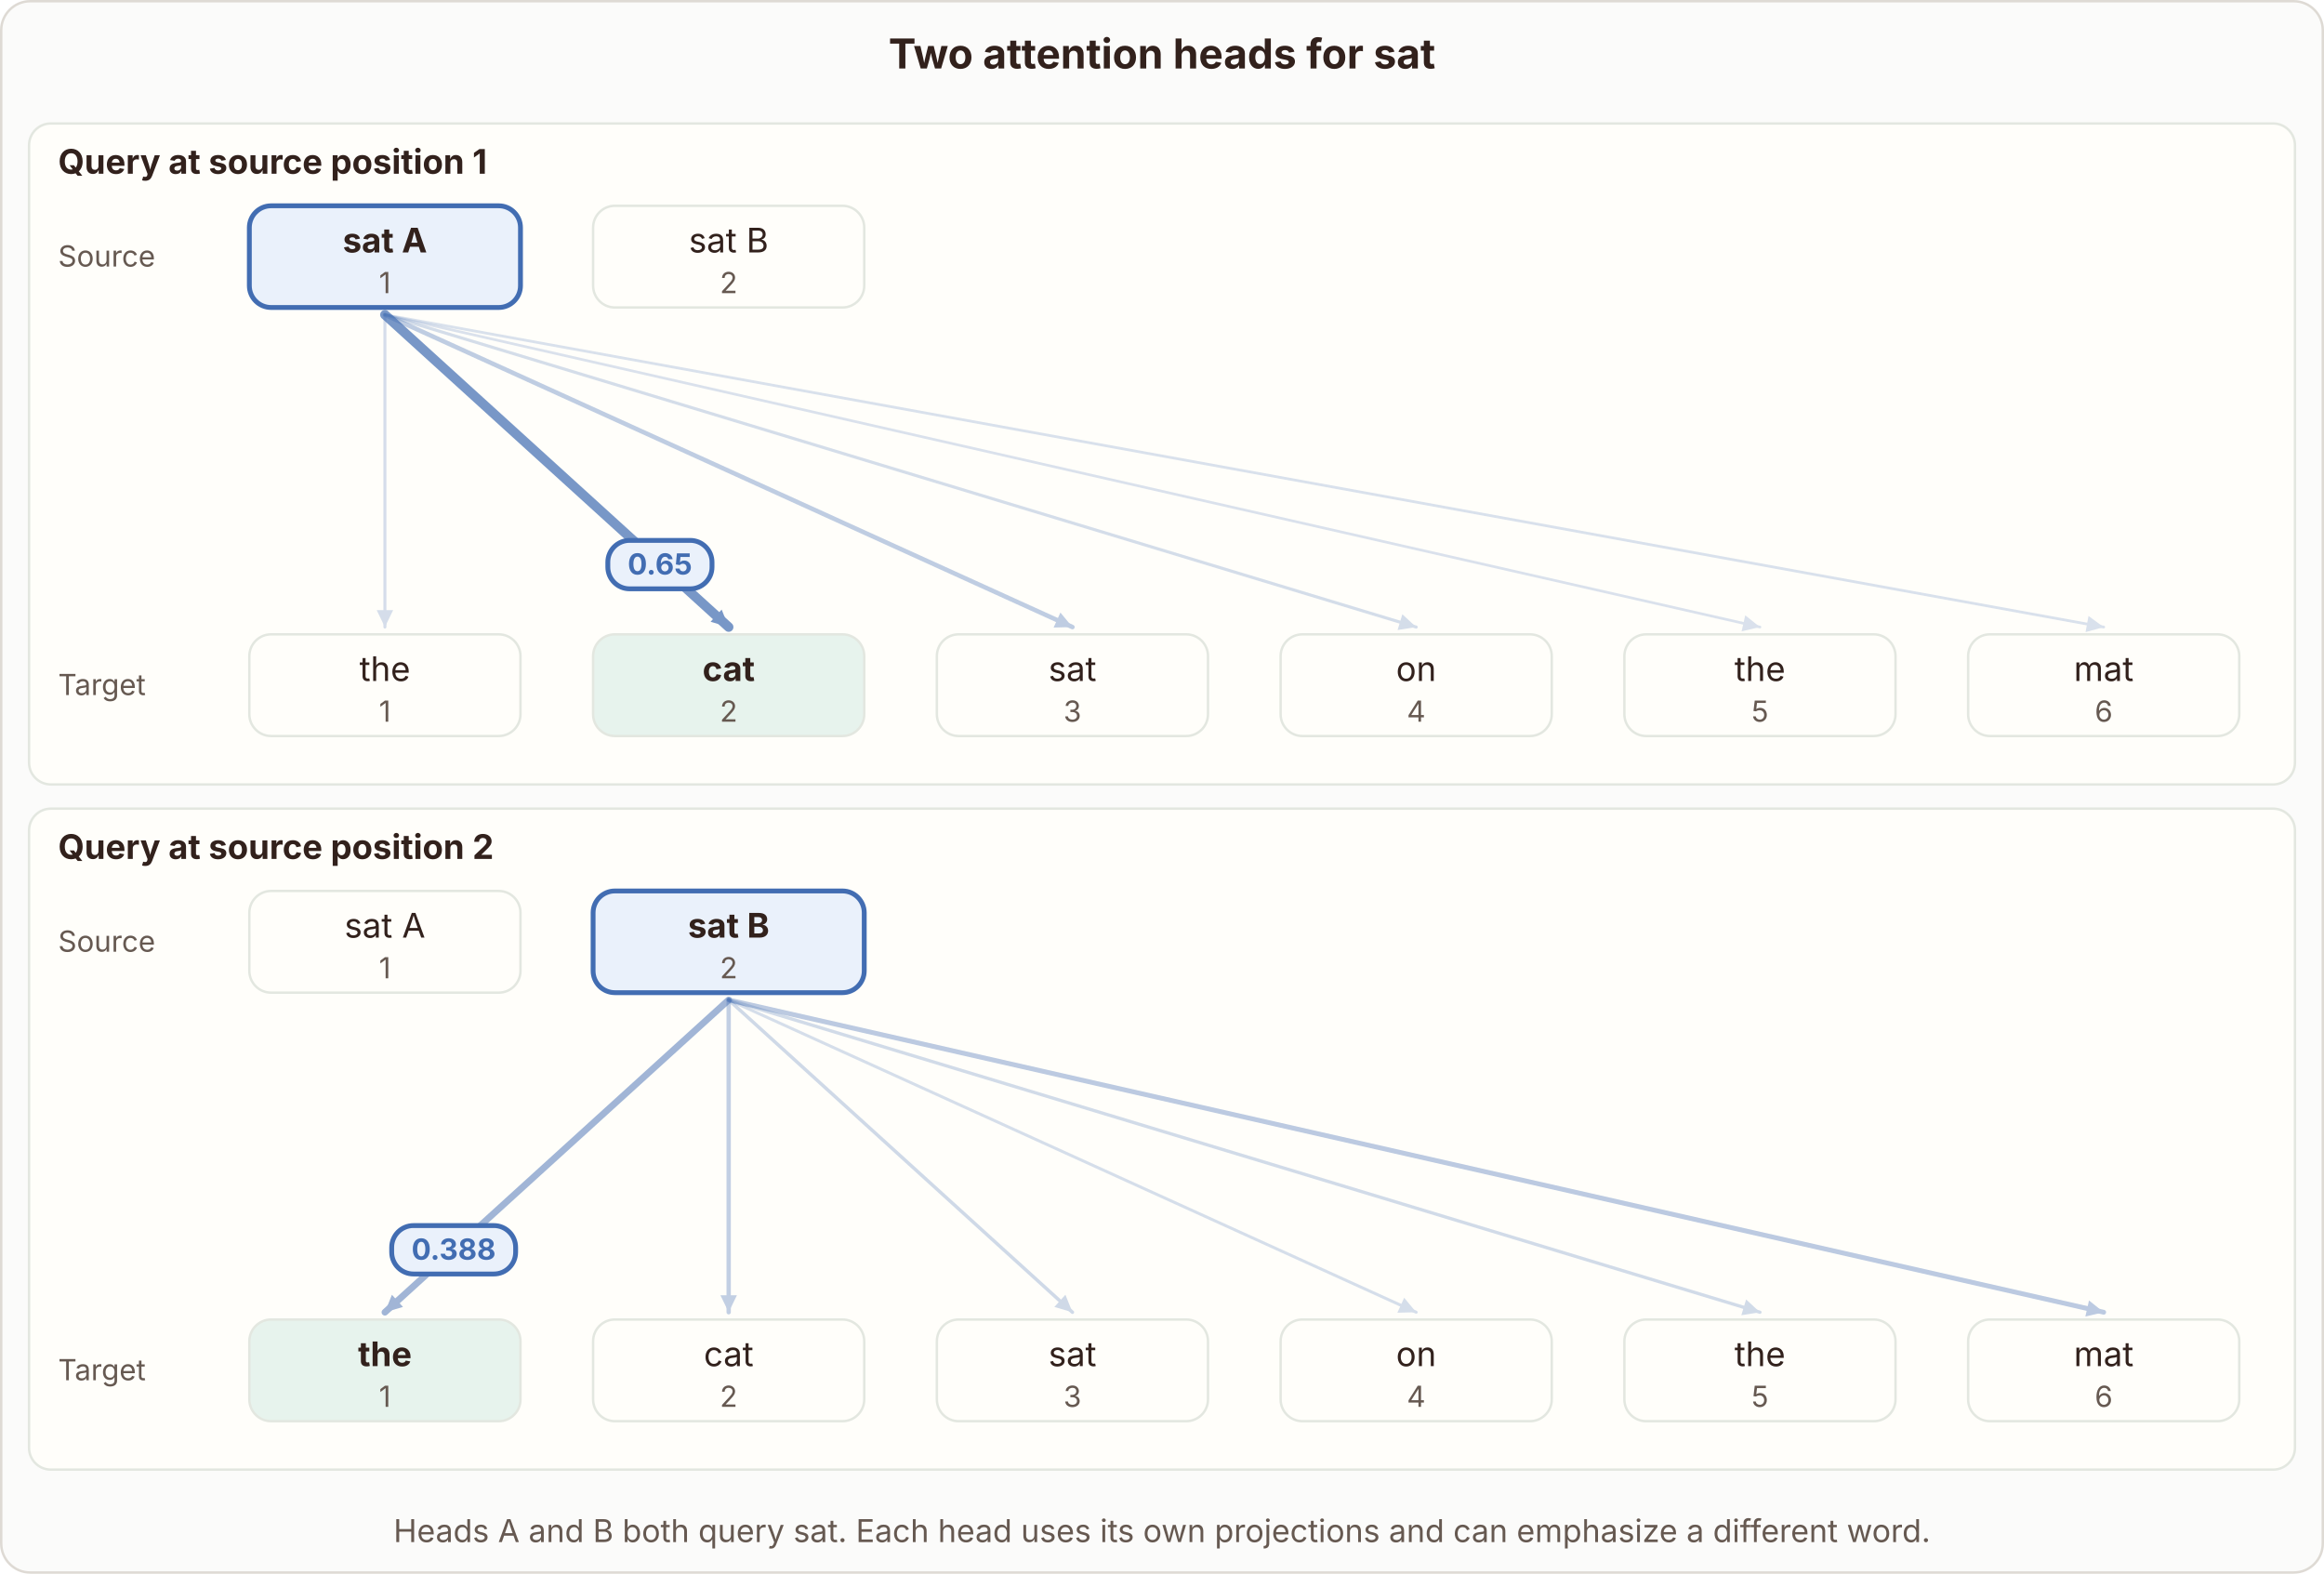
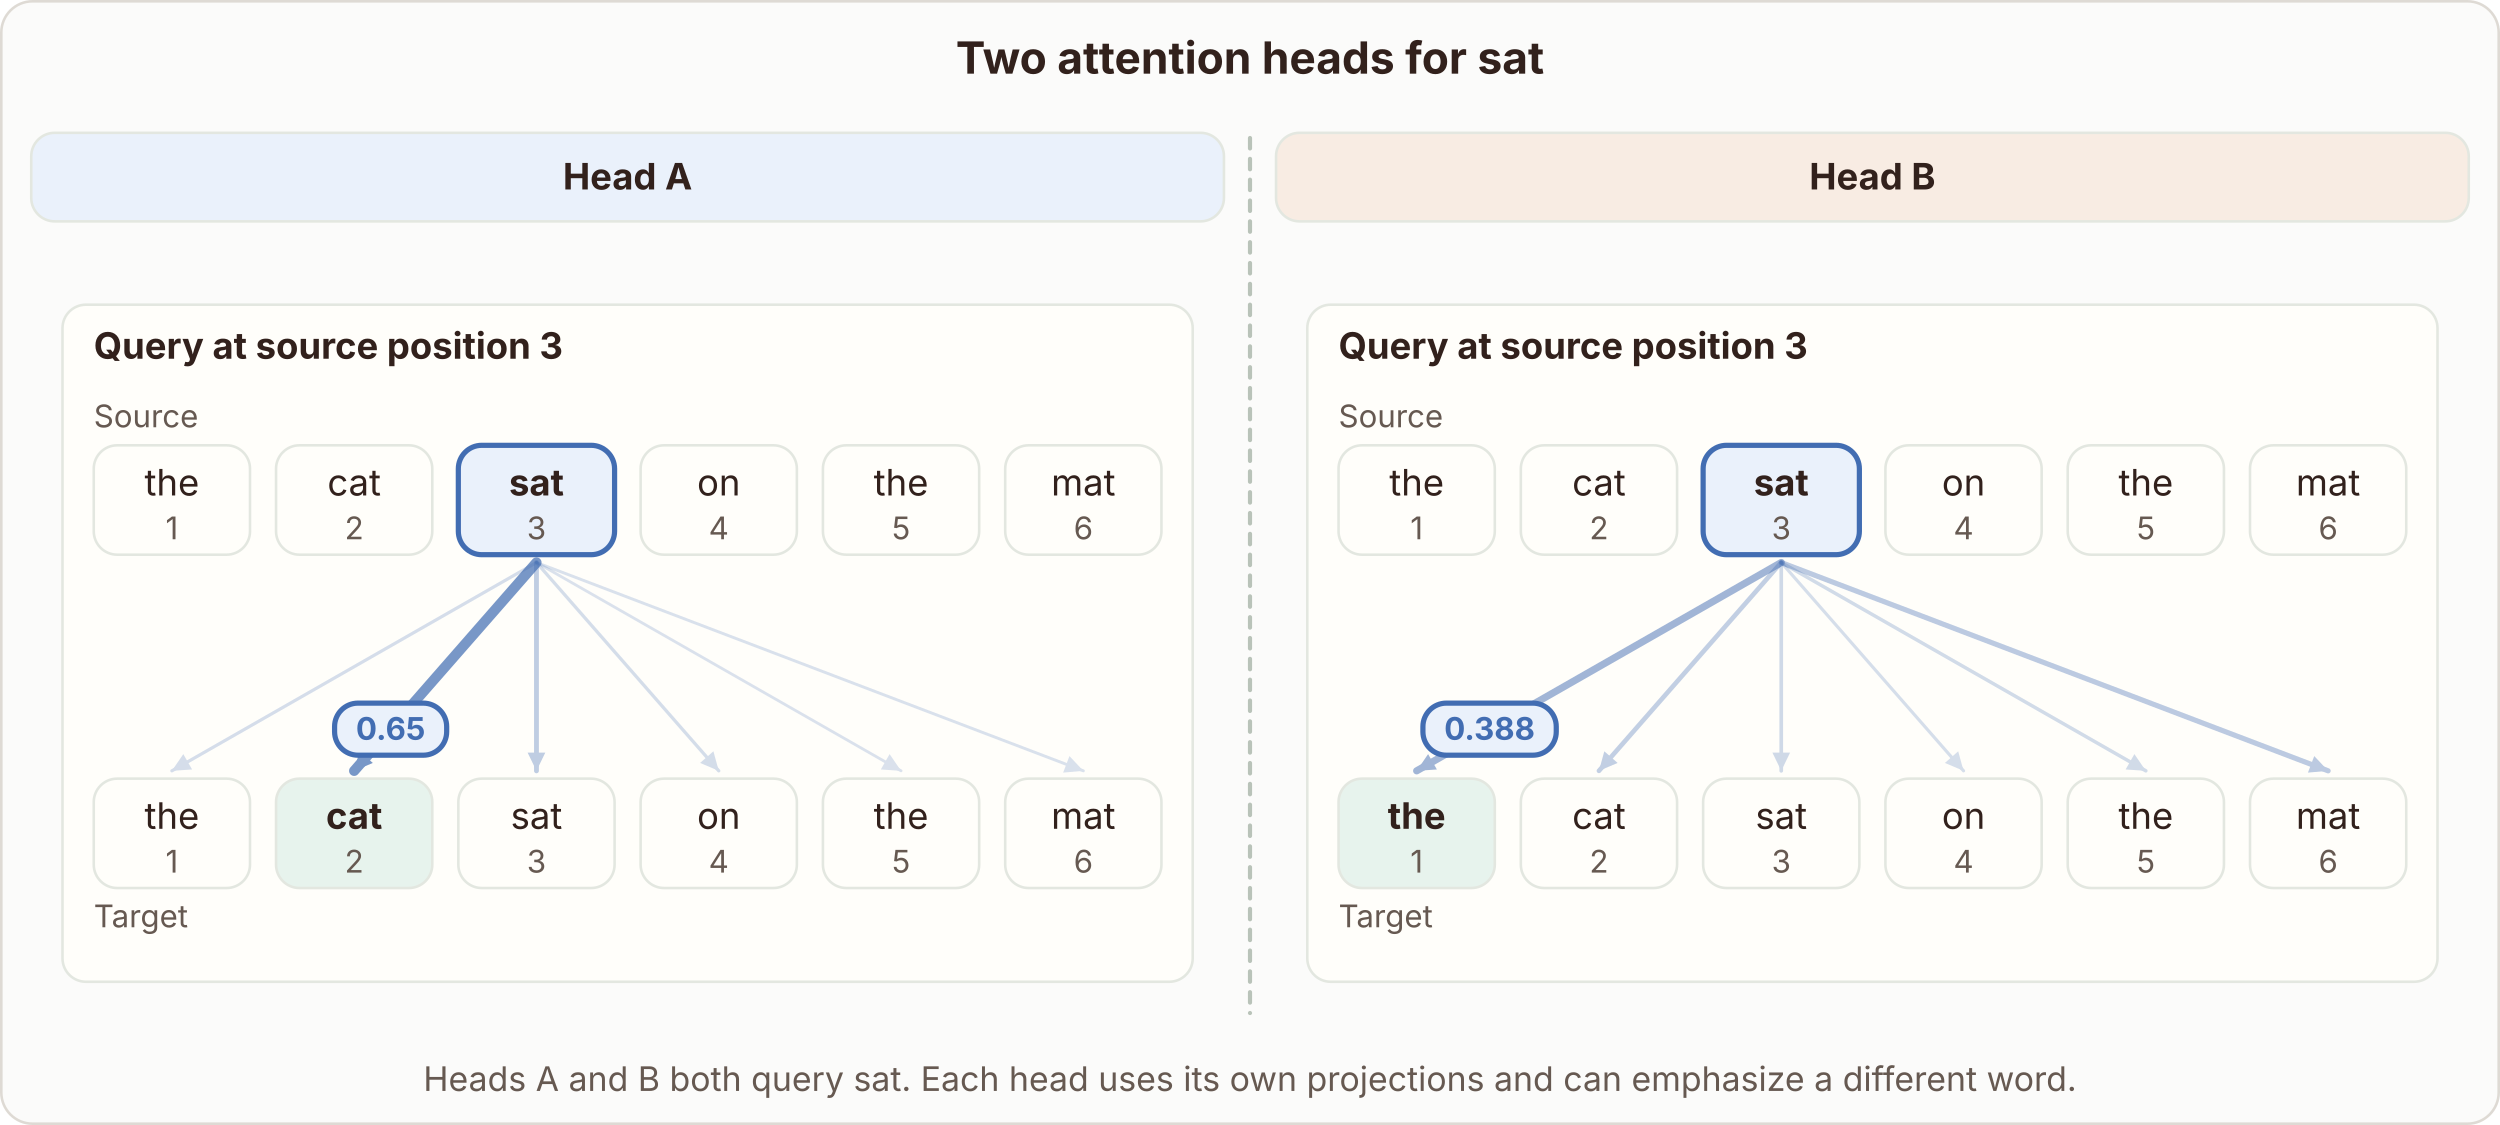
- <svg xmlns="http://www.w3.org/2000/svg" width="960" height="650" viewBox="0 0 960 650" role="img" aria-label="Two attention heads for sat Source tokens in order · sat A, sat B Target tokens in order · the, cat, sat, on, the, mat Query “sat A” at source position 1 links to “the” at target position 1 (weight 0.052), “cat” at target position 2 (weight 0.65), “sat” at target position 3 (weight 0.192), “on” at target position 4 (weight 0.059), “the” at target position 5 (weight 0.02), “mat” at target position 6 (weight 0.027) Query “sat B” at source position 2 links to “the” at target position 1 (weight 0.388), “cat” at target position 2 (weight 0.175), “sat” at target position 3 (weight 0.093), “on” at target position 4 (weight 0.049), “the” at target position 5 (weight 0.077), “mat” at target position 6 (weight 0.218) Weights sum to about 1 per query. Heads A and B both query sat. Each head uses its own projections and can emphasize a different word." font-family="Inter, Liberation Sans, Arial, sans-serif" style="display:block;max-width:none;margin-inline:auto;--color-ink:#202723;--color-ink-2:#5d675f;--color-line:#e3e7e0;--viz-surface:#fffefa" data-tutor-diagram="token-links">
-   <rect x="0.5" y="0.5" width="959" height="649" rx="12" fill="var(--viz-surface, #fbfbfa)" stroke="var(--color-line, #dedad4)" />
+ <svg xmlns="http://www.w3.org/2000/svg" width="960" height="432" viewBox="0 0 960 432" role="img" aria-label="Two attention heads for sat Panel: Head A Panel: Head B Head A Source tokens in order · the, cat, sat, on, the, mat Target tokens in order · the, cat, sat, on, the, mat Query “sat” at source position 3 links to “the” at target position 1 (weight 0.052), “cat” at target position 2 (weight 0.65), “sat” at target position 3 (weight 0.192), “on” at target position 4 (weight 0.059), “the” at target position 5 (weight 0.02), “mat” at target position 6 (weight 0.027) Weights sum to about 1 per query. Head B Source tokens in order · the, cat, sat, on, the, mat Target tokens in order · the, cat, sat, on, the, mat Query “sat” at source position 3 links to “the” at target position 1 (weight 0.388), “cat” at target position 2 (weight 0.175), “sat” at target position 3 (weight 0.093), “on” at target position 4 (weight 0.049), “the” at target position 5 (weight 0.077), “mat” at target position 6 (weight 0.218) Weights sum to about 1 per query. Heads A and B both query sat. Each head uses its own projections and can emphasize a different word." font-family="Inter, Liberation Sans, Arial, sans-serif" style="display:block;max-width:none;margin-inline:auto;--color-ink:#202723;--color-ink-2:#5d675f;--color-line:#e3e7e0;--viz-surface:#fffefa" data-tutor-diagram="comparison">
+   <rect x="0.5" y="0.5" width="959" height="431" rx="12" fill="var(--viz-surface, #fbfbfa)" stroke="var(--color-line, #dedad4)" />
  <text x="480" y="22.5" fill="var(--color-ink, #32211c)" font-size="17" font-weight="700" text-anchor="middle">
    <tspan x="480" y="28.28">Two attention heads for sat</tspan>
  </text>
  <g transform="translate(0 39)">
-     <g transform="translate(0 12)" data-tutor-token-panel="0">
-       <rect x="12" y="0" width="936" height="273" rx="9" fill="#fffefa" stroke="#e3e7e0" stroke-width="1" />
-       <text x="24" y="16" fill="var(--color-ink, #32211c)" font-size="14" font-weight="700" text-anchor="start">
-         <tspan x="24" y="20.76">Query at source position 1</tspan>
-       </text>
-       <text x="24" y="55" fill="var(--color-ink-2, #665951)" font-size="12" font-weight="400" text-anchor="start">
-         <tspan x="24" y="59.08">Source</tspan>
-       </text>
-       <text x="24" y="232" fill="var(--color-ink-2, #665951)" font-size="12" font-weight="400" text-anchor="start">
-         <tspan x="24" y="236.08">Target</tspan>
-       </text>
-       <g data-tutor-token-link="0:4" data-tutor-token-weight="0.02" opacity="0.196">
-         <polyline points="159,79 727,208" fill="none" stroke="#426db2" stroke-width="1.09" stroke-linecap="round" stroke-linejoin="round" />
-         <polygon points="727,208 719.421,209.765 720.927,203.134" fill="#426db2" data-tutor-arrowhead="" />
-       </g>
-       <g data-tutor-token-link="0:5" data-tutor-token-weight="0.027" opacity="0.202">
-         <polyline points="159,79 869,208" fill="none" stroke="#426db2" stroke-width="1.121" stroke-linecap="round" stroke-linejoin="round" />
-         <polygon points="869,208 861.505,210.094 862.721,203.403" fill="#426db2" data-tutor-arrowhead="" />
-       </g>
-       <g data-tutor-token-link="0:0" data-tutor-token-weight="0.052" opacity="0.223">
-         <polyline points="159,79 159,208" fill="none" stroke="#426db2" stroke-width="1.234" stroke-linecap="round" stroke-linejoin="round" />
-         <polygon points="159,208 155.6,201 162.4,201" fill="#426db2" data-tutor-arrowhead="" />
-       </g>
-       <g data-tutor-token-link="0:3" data-tutor-token-weight="0.059" opacity="0.228">
-         <polyline points="159,79 585,208" fill="none" stroke="#426db2" stroke-width="1.265" stroke-linecap="round" stroke-linejoin="round" />
-         <polygon points="585,208 577.315,209.225 579.286,202.717" fill="#426db2" data-tutor-arrowhead="" />
-       </g>
-       <g data-tutor-token-link="0:2" data-tutor-token-weight="0.192" opacity="0.337">
-         <polyline points="159,79 443,208" fill="none" stroke="#426db2" stroke-width="1.864" stroke-linecap="round" stroke-linejoin="round" />
-         <polygon points="443,208 435.221,208.201 438.033,202.009" fill="#426db2" data-tutor-arrowhead="" />
-       </g>
-       <g data-tutor-token-link="0:1" data-tutor-token-weight="0.65" opacity="0.713">
-         <polyline points="159,79 301,208" fill="none" stroke="#426db2" stroke-width="3.925" stroke-linecap="round" stroke-linejoin="round" />
-         <polygon points="301,208 293.533,205.81 298.105,200.777" fill="#426db2" data-tutor-arrowhead="" />
-       </g>
-       <g data-tutor-token="source:0" data-tutor-token-query="">
-         <rect x="103" y="34" width="112" height="42" rx="9" fill="#eaf1fb" stroke="#426db2" stroke-width="2" />
-         <text x="159" y="48.5" fill="var(--color-ink, #32211c)" font-size="14" font-weight="700" text-anchor="middle">
-           <tspan x="159" y="53.26">sat A</tspan>
-         </text>
-         <text x="159" y="66" fill="var(--color-ink-2, #665951)" font-size="12" font-weight="400" text-anchor="middle">
-           <tspan x="159" y="70.08">1</tspan>
-         </text>
-       </g>
-       <g data-tutor-token="source:1">
-         <rect x="245" y="34" width="112" height="42" rx="9" fill="#fffefa" stroke="#e3e7e0" stroke-width="1" />
-         <text x="301" y="48.5" fill="var(--color-ink, #32211c)" font-size="14" font-weight="400" text-anchor="middle">
-           <tspan x="301" y="53.26">sat B</tspan>
-         </text>
-         <text x="301" y="66" fill="var(--color-ink-2, #665951)" font-size="12" font-weight="400" text-anchor="middle">
-           <tspan x="301" y="70.08">2</tspan>
-         </text>
-       </g>
-       <g data-tutor-token="target:0">
-         <rect x="103" y="211" width="112" height="42" rx="9" fill="#fffefa" stroke="#e3e7e0" stroke-width="1" />
-         <text x="159" y="225.5" fill="var(--color-ink, #32211c)" font-size="14" font-weight="400" text-anchor="middle">
-           <tspan x="159" y="230.26">the</tspan>
-         </text>
-         <text x="159" y="243" fill="var(--color-ink-2, #665951)" font-size="12" font-weight="400" text-anchor="middle">
-           <tspan x="159" y="247.08">1</tspan>
-         </text>
-       </g>
-       <g data-tutor-token="target:1" data-tutor-token-strongest="">
-         <rect x="245" y="211" width="112" height="42" rx="9" fill="#e7f3ed" stroke="#e3e7e0" stroke-width="1" />
-         <text x="301" y="225.5" fill="var(--color-ink, #32211c)" font-size="14" font-weight="700" text-anchor="middle">
-           <tspan x="301" y="230.26">cat</tspan>
-         </text>
-         <text x="301" y="243" fill="var(--color-ink-2, #665951)" font-size="12" font-weight="400" text-anchor="middle">
-           <tspan x="301" y="247.08">2</tspan>
-         </text>
-       </g>
-       <g data-tutor-token="target:2">
-         <rect x="387" y="211" width="112" height="42" rx="9" fill="#fffefa" stroke="#e3e7e0" stroke-width="1" />
-         <text x="443" y="225.5" fill="var(--color-ink, #32211c)" font-size="14" font-weight="400" text-anchor="middle">
-           <tspan x="443" y="230.26">sat</tspan>
-         </text>
-         <text x="443" y="243" fill="var(--color-ink-2, #665951)" font-size="12" font-weight="400" text-anchor="middle">
-           <tspan x="443" y="247.08">3</tspan>
-         </text>
-       </g>
-       <g data-tutor-token="target:3">
-         <rect x="529" y="211" width="112" height="42" rx="9" fill="#fffefa" stroke="#e3e7e0" stroke-width="1" />
-         <text x="585" y="225.5" fill="var(--color-ink, #32211c)" font-size="14" font-weight="400" text-anchor="middle">
-           <tspan x="585" y="230.26">on</tspan>
-         </text>
-         <text x="585" y="243" fill="var(--color-ink-2, #665951)" font-size="12" font-weight="400" text-anchor="middle">
-           <tspan x="585" y="247.08">4</tspan>
-         </text>
-       </g>
-       <g data-tutor-token="target:4">
-         <rect x="671" y="211" width="112" height="42" rx="9" fill="#fffefa" stroke="#e3e7e0" stroke-width="1" />
-         <text x="727" y="225.5" fill="var(--color-ink, #32211c)" font-size="14" font-weight="400" text-anchor="middle">
-           <tspan x="727" y="230.26">the</tspan>
-         </text>
-         <text x="727" y="243" fill="var(--color-ink-2, #665951)" font-size="12" font-weight="400" text-anchor="middle">
-           <tspan x="727" y="247.08">5</tspan>
-         </text>
-       </g>
-       <g data-tutor-token="target:5">
-         <rect x="813" y="211" width="112" height="42" rx="9" fill="#fffefa" stroke="#e3e7e0" stroke-width="1" />
-         <text x="869" y="225.5" fill="var(--color-ink, #32211c)" font-size="14" font-weight="400" text-anchor="middle">
-           <tspan x="869" y="230.26">mat</tspan>
-         </text>
-         <text x="869" y="243" fill="var(--color-ink-2, #665951)" font-size="12" font-weight="400" text-anchor="middle">
-           <tspan x="869" y="247.08">6</tspan>
-         </text>
-       </g>
-       <g data-tutor-token-largest-weight="0.65">
-         <rect x="251.08" y="172.2" width="43.04" height="20" rx="9" fill="#eaf1fb" stroke="#426db2" stroke-width="2" />
-         <text x="272.6" y="182.2" fill="#426db2" font-size="12" font-weight="700" text-anchor="middle">
-           <tspan x="272.6" y="186.28">0.65</tspan>
-         </text>
+     <polyline points="480,14 480,350" fill="none" stroke="#b9c3b9" stroke-width="1.6" stroke-dasharray="4 4" stroke-linecap="round" stroke-linejoin="round" />
+     <rect x="12" y="12" width="458" height="34" rx="9" fill="#eaf1fb" stroke="#e3e7e0" stroke-width="1" />
+     <text x="241" y="29" fill="var(--color-ink, #32211c)" font-size="14" font-weight="700" text-anchor="middle">
+       <tspan x="241" y="33.76">Head A</tspan>
+     </text>
+     <g transform="translate(12 66)" data-tutor-composition-child="0">
+       <g transform="translate(0 12)" data-tutor-token-panel="2">
+         <rect x="12" y="0" width="434" height="260" rx="9" fill="#fffefa" stroke="#e3e7e0" stroke-width="1" />
+         <text x="24" y="16" fill="var(--color-ink, #32211c)" font-size="14" font-weight="700" text-anchor="start">
+           <tspan x="24" y="20.76">Query at source position 3</tspan>
+         </text>
+         <text x="24" y="43" fill="var(--color-ink-2, #665951)" font-size="12" font-weight="400" text-anchor="start">
+           <tspan x="24" y="47.08">Source</tspan>
+         </text>
+         <text x="24" y="235" fill="var(--color-ink-2, #665951)" font-size="12" font-weight="400" text-anchor="start">
+           <tspan x="24" y="239.08">Target</tspan>
+         </text>
+         <g data-tutor-token-link="2:4" data-tutor-token-weight="0.02" opacity="0.196">
+           <polyline points="194,99 334,179" fill="none" stroke="#426db2" stroke-width="1.09" stroke-linecap="round" stroke-linejoin="round" />
+           <polygon points="334,179 326.235,178.479 329.609,172.575" fill="#426db2" data-tutor-arrowhead="" />
+         </g>
+         <g data-tutor-token-link="2:5" data-tutor-token-weight="0.027" opacity="0.202">
+           <polyline points="194,99 404,179" fill="none" stroke="#426db2" stroke-width="1.121" stroke-linecap="round" stroke-linejoin="round" />
+           <polygon points="404,179 396.248,179.685 398.669,173.331" fill="#426db2" data-tutor-arrowhead="" />
+         </g>
+         <g data-tutor-token-link="2:0" data-tutor-token-weight="0.052" opacity="0.223">
+           <polyline points="194,99 54,179" fill="none" stroke="#426db2" stroke-width="1.234" stroke-linecap="round" stroke-linejoin="round" />
+           <polygon points="54,179 58.391,172.575 61.765,178.479" fill="#426db2" data-tutor-arrowhead="" />
+         </g>
+         <g data-tutor-token-link="2:3" data-tutor-token-weight="0.059" opacity="0.228">
+           <polyline points="194,99 264,179" fill="none" stroke="#426db2" stroke-width="1.265" stroke-linecap="round" stroke-linejoin="round" />
+           <polygon points="264,179 256.832,175.971 261.949,171.493" fill="#426db2" data-tutor-arrowhead="" />
+         </g>
+         <g data-tutor-token-link="2:2" data-tutor-token-weight="0.192" opacity="0.337">
+           <polyline points="194,99 194,179" fill="none" stroke="#426db2" stroke-width="1.864" stroke-linecap="round" stroke-linejoin="round" />
+           <polygon points="194,179 190.6,172 197.4,172" fill="#426db2" data-tutor-arrowhead="" />
+         </g>
+         <g data-tutor-token-link="2:1" data-tutor-token-weight="0.65" opacity="0.713">
+           <polyline points="194,99 124,179" fill="none" stroke="#426db2" stroke-width="3.925" stroke-linecap="round" stroke-linejoin="round" />
+           <polygon points="124,179 126.051,171.493 131.168,175.971" fill="#426db2" data-tutor-arrowhead="" />
+         </g>
+         <g data-tutor-token="source:0">
+           <rect x="24" y="54" width="60" height="42" rx="9" fill="#fffefa" stroke="#e3e7e0" stroke-width="1" />
+           <text x="54" y="68.5" fill="var(--color-ink, #32211c)" font-size="14" font-weight="400" text-anchor="middle">
+             <tspan x="54" y="73.26">the</tspan>
+           </text>
+           <text x="54" y="86" fill="var(--color-ink-2, #665951)" font-size="12" font-weight="400" text-anchor="middle">
+             <tspan x="54" y="90.08">1</tspan>
+           </text>
+         </g>
+         <g data-tutor-token="source:1">
+           <rect x="94" y="54" width="60" height="42" rx="9" fill="#fffefa" stroke="#e3e7e0" stroke-width="1" />
+           <text x="124" y="68.5" fill="var(--color-ink, #32211c)" font-size="14" font-weight="400" text-anchor="middle">
+             <tspan x="124" y="73.26">cat</tspan>
+           </text>
+           <text x="124" y="86" fill="var(--color-ink-2, #665951)" font-size="12" font-weight="400" text-anchor="middle">
+             <tspan x="124" y="90.08">2</tspan>
+           </text>
+         </g>
+         <g data-tutor-token="source:2" data-tutor-token-query="">
+           <rect x="164" y="54" width="60" height="42" rx="9" fill="#eaf1fb" stroke="#426db2" stroke-width="2" />
+           <text x="194" y="68.5" fill="var(--color-ink, #32211c)" font-size="14" font-weight="700" text-anchor="middle">
+             <tspan x="194" y="73.26">sat</tspan>
+           </text>
+           <text x="194" y="86" fill="var(--color-ink-2, #665951)" font-size="12" font-weight="400" text-anchor="middle">
+             <tspan x="194" y="90.08">3</tspan>
+           </text>
+         </g>
+         <g data-tutor-token="source:3">
+           <rect x="234" y="54" width="60" height="42" rx="9" fill="#fffefa" stroke="#e3e7e0" stroke-width="1" />
+           <text x="264" y="68.5" fill="var(--color-ink, #32211c)" font-size="14" font-weight="400" text-anchor="middle">
+             <tspan x="264" y="73.26">on</tspan>
+           </text>
+           <text x="264" y="86" fill="var(--color-ink-2, #665951)" font-size="12" font-weight="400" text-anchor="middle">
+             <tspan x="264" y="90.08">4</tspan>
+           </text>
+         </g>
+         <g data-tutor-token="source:4">
+           <rect x="304" y="54" width="60" height="42" rx="9" fill="#fffefa" stroke="#e3e7e0" stroke-width="1" />
+           <text x="334" y="68.5" fill="var(--color-ink, #32211c)" font-size="14" font-weight="400" text-anchor="middle">
+             <tspan x="334" y="73.26">the</tspan>
+           </text>
+           <text x="334" y="86" fill="var(--color-ink-2, #665951)" font-size="12" font-weight="400" text-anchor="middle">
+             <tspan x="334" y="90.08">5</tspan>
+           </text>
+         </g>
+         <g data-tutor-token="source:5">
+           <rect x="374" y="54" width="60" height="42" rx="9" fill="#fffefa" stroke="#e3e7e0" stroke-width="1" />
+           <text x="404" y="68.5" fill="var(--color-ink, #32211c)" font-size="14" font-weight="400" text-anchor="middle">
+             <tspan x="404" y="73.26">mat</tspan>
+           </text>
+           <text x="404" y="86" fill="var(--color-ink-2, #665951)" font-size="12" font-weight="400" text-anchor="middle">
+             <tspan x="404" y="90.08">6</tspan>
+           </text>
+         </g>
+         <g data-tutor-token="target:0">
+           <rect x="24" y="182" width="60" height="42" rx="9" fill="#fffefa" stroke="#e3e7e0" stroke-width="1" />
+           <text x="54" y="196.5" fill="var(--color-ink, #32211c)" font-size="14" font-weight="400" text-anchor="middle">
+             <tspan x="54" y="201.26">the</tspan>
+           </text>
+           <text x="54" y="214" fill="var(--color-ink-2, #665951)" font-size="12" font-weight="400" text-anchor="middle">
+             <tspan x="54" y="218.08">1</tspan>
+           </text>
+         </g>
+         <g data-tutor-token="target:1" data-tutor-token-strongest="">
+           <rect x="94" y="182" width="60" height="42" rx="9" fill="#e7f3ed" stroke="#e3e7e0" stroke-width="1" />
+           <text x="124" y="196.5" fill="var(--color-ink, #32211c)" font-size="14" font-weight="700" text-anchor="middle">
+             <tspan x="124" y="201.26">cat</tspan>
+           </text>
+           <text x="124" y="214" fill="var(--color-ink-2, #665951)" font-size="12" font-weight="400" text-anchor="middle">
+             <tspan x="124" y="218.08">2</tspan>
+           </text>
+         </g>
+         <g data-tutor-token="target:2">
+           <rect x="164" y="182" width="60" height="42" rx="9" fill="#fffefa" stroke="#e3e7e0" stroke-width="1" />
+           <text x="194" y="196.5" fill="var(--color-ink, #32211c)" font-size="14" font-weight="400" text-anchor="middle">
+             <tspan x="194" y="201.26">sat</tspan>
+           </text>
+           <text x="194" y="214" fill="var(--color-ink-2, #665951)" font-size="12" font-weight="400" text-anchor="middle">
+             <tspan x="194" y="218.08">3</tspan>
+           </text>
+         </g>
+         <g data-tutor-token="target:3">
+           <rect x="234" y="182" width="60" height="42" rx="9" fill="#fffefa" stroke="#e3e7e0" stroke-width="1" />
+           <text x="264" y="196.5" fill="var(--color-ink, #32211c)" font-size="14" font-weight="400" text-anchor="middle">
+             <tspan x="264" y="201.26">on</tspan>
+           </text>
+           <text x="264" y="214" fill="var(--color-ink-2, #665951)" font-size="12" font-weight="400" text-anchor="middle">
+             <tspan x="264" y="218.08">4</tspan>
+           </text>
+         </g>
+         <g data-tutor-token="target:4">
+           <rect x="304" y="182" width="60" height="42" rx="9" fill="#fffefa" stroke="#e3e7e0" stroke-width="1" />
+           <text x="334" y="196.5" fill="var(--color-ink, #32211c)" font-size="14" font-weight="400" text-anchor="middle">
+             <tspan x="334" y="201.26">the</tspan>
+           </text>
+           <text x="334" y="214" fill="var(--color-ink-2, #665951)" font-size="12" font-weight="400" text-anchor="middle">
+             <tspan x="334" y="218.08">5</tspan>
+           </text>
+         </g>
+         <g data-tutor-token="target:5">
+           <rect x="374" y="182" width="60" height="42" rx="9" fill="#fffefa" stroke="#e3e7e0" stroke-width="1" />
+           <text x="404" y="196.5" fill="var(--color-ink, #32211c)" font-size="14" font-weight="400" text-anchor="middle">
+             <tspan x="404" y="201.26">mat</tspan>
+           </text>
+           <text x="404" y="214" fill="var(--color-ink-2, #665951)" font-size="12" font-weight="400" text-anchor="middle">
+             <tspan x="404" y="218.08">6</tspan>
+           </text>
+         </g>
+         <g data-tutor-token-largest-weight="0.65">
+           <rect x="116.48" y="153" width="43.04" height="20" rx="9" fill="#eaf1fb" stroke="#426db2" stroke-width="2" />
+           <text x="138" y="163" fill="#426db2" font-size="12" font-weight="700" text-anchor="middle">
+             <tspan x="138" y="167.08">0.65</tspan>
+           </text>
+         </g>
      </g>
    </g>
-     <g transform="translate(0 295)" data-tutor-token-panel="1">
-       <rect x="12" y="0" width="936" height="273" rx="9" fill="#fffefa" stroke="#e3e7e0" stroke-width="1" />
-       <text x="24" y="16" fill="var(--color-ink, #32211c)" font-size="14" font-weight="700" text-anchor="start">
-         <tspan x="24" y="20.76">Query at source position 2</tspan>
-       </text>
-       <text x="24" y="55" fill="var(--color-ink-2, #665951)" font-size="12" font-weight="400" text-anchor="start">
-         <tspan x="24" y="59.08">Source</tspan>
-       </text>
-       <text x="24" y="232" fill="var(--color-ink-2, #665951)" font-size="12" font-weight="400" text-anchor="start">
-         <tspan x="24" y="236.08">Target</tspan>
-       </text>
-       <g data-tutor-token-link="1:3" data-tutor-token-weight="0.049" opacity="0.22">
-         <polyline points="301,79 585,208" fill="none" stroke="#426db2" stroke-width="1.22" stroke-linecap="round" stroke-linejoin="round" />
-         <polygon points="585,208 577.221,208.201 580.033,202.009" fill="#426db2" data-tutor-arrowhead="" />
-       </g>
-       <g data-tutor-token-link="1:4" data-tutor-token-weight="0.077" opacity="0.243">
-         <polyline points="301,79 727,208" fill="none" stroke="#426db2" stroke-width="1.347" stroke-linecap="round" stroke-linejoin="round" />
-         <polygon points="727,208 719.315,209.225 721.286,202.717" fill="#426db2" data-tutor-arrowhead="" />
-       </g>
-       <g data-tutor-token-link="1:2" data-tutor-token-weight="0.093" opacity="0.256">
-         <polyline points="301,79 443,208" fill="none" stroke="#426db2" stroke-width="1.418" stroke-linecap="round" stroke-linejoin="round" />
-         <polygon points="443,208 435.533,205.81 440.105,200.777" fill="#426db2" data-tutor-arrowhead="" />
-       </g>
-       <g data-tutor-token-link="1:1" data-tutor-token-weight="0.175" opacity="0.324">
-         <polyline points="301,79 301,208" fill="none" stroke="#426db2" stroke-width="1.788" stroke-linecap="round" stroke-linejoin="round" />
-         <polygon points="301,208 297.6,201 304.4,201" fill="#426db2" data-tutor-arrowhead="" />
-       </g>
-       <g data-tutor-token-link="1:5" data-tutor-token-weight="0.218" opacity="0.359">
-         <polyline points="301,79 869,208" fill="none" stroke="#426db2" stroke-width="1.981" stroke-linecap="round" stroke-linejoin="round" />
-         <polygon points="869,208 861.421,209.765 862.927,203.134" fill="#426db2" data-tutor-arrowhead="" />
-       </g>
-       <g data-tutor-token-link="1:0" data-tutor-token-weight="0.388" opacity="0.498">
-         <polyline points="301,79 159,208" fill="none" stroke="#426db2" stroke-width="2.746" stroke-linecap="round" stroke-linejoin="round" />
-         <polygon points="159,208 161.895,200.777 166.467,205.81" fill="#426db2" data-tutor-arrowhead="" />
-       </g>
-       <g data-tutor-token="source:0">
-         <rect x="103" y="34" width="112" height="42" rx="9" fill="#fffefa" stroke="#e3e7e0" stroke-width="1" />
-         <text x="159" y="48.5" fill="var(--color-ink, #32211c)" font-size="14" font-weight="400" text-anchor="middle">
-           <tspan x="159" y="53.26">sat A</tspan>
-         </text>
-         <text x="159" y="66" fill="var(--color-ink-2, #665951)" font-size="12" font-weight="400" text-anchor="middle">
-           <tspan x="159" y="70.08">1</tspan>
-         </text>
-       </g>
-       <g data-tutor-token="source:1" data-tutor-token-query="">
-         <rect x="245" y="34" width="112" height="42" rx="9" fill="#eaf1fb" stroke="#426db2" stroke-width="2" />
-         <text x="301" y="48.5" fill="var(--color-ink, #32211c)" font-size="14" font-weight="700" text-anchor="middle">
-           <tspan x="301" y="53.26">sat B</tspan>
-         </text>
-         <text x="301" y="66" fill="var(--color-ink-2, #665951)" font-size="12" font-weight="400" text-anchor="middle">
-           <tspan x="301" y="70.08">2</tspan>
-         </text>
-       </g>
-       <g data-tutor-token="target:0" data-tutor-token-strongest="">
-         <rect x="103" y="211" width="112" height="42" rx="9" fill="#e7f3ed" stroke="#e3e7e0" stroke-width="1" />
-         <text x="159" y="225.5" fill="var(--color-ink, #32211c)" font-size="14" font-weight="700" text-anchor="middle">
-           <tspan x="159" y="230.26">the</tspan>
-         </text>
-         <text x="159" y="243" fill="var(--color-ink-2, #665951)" font-size="12" font-weight="400" text-anchor="middle">
-           <tspan x="159" y="247.08">1</tspan>
-         </text>
-       </g>
-       <g data-tutor-token="target:1">
-         <rect x="245" y="211" width="112" height="42" rx="9" fill="#fffefa" stroke="#e3e7e0" stroke-width="1" />
-         <text x="301" y="225.5" fill="var(--color-ink, #32211c)" font-size="14" font-weight="400" text-anchor="middle">
-           <tspan x="301" y="230.26">cat</tspan>
-         </text>
-         <text x="301" y="243" fill="var(--color-ink-2, #665951)" font-size="12" font-weight="400" text-anchor="middle">
-           <tspan x="301" y="247.08">2</tspan>
-         </text>
-       </g>
-       <g data-tutor-token="target:2">
-         <rect x="387" y="211" width="112" height="42" rx="9" fill="#fffefa" stroke="#e3e7e0" stroke-width="1" />
-         <text x="443" y="225.5" fill="var(--color-ink, #32211c)" font-size="14" font-weight="400" text-anchor="middle">
-           <tspan x="443" y="230.26">sat</tspan>
-         </text>
-         <text x="443" y="243" fill="var(--color-ink-2, #665951)" font-size="12" font-weight="400" text-anchor="middle">
-           <tspan x="443" y="247.08">3</tspan>
-         </text>
-       </g>
-       <g data-tutor-token="target:3">
-         <rect x="529" y="211" width="112" height="42" rx="9" fill="#fffefa" stroke="#e3e7e0" stroke-width="1" />
-         <text x="585" y="225.5" fill="var(--color-ink, #32211c)" font-size="14" font-weight="400" text-anchor="middle">
-           <tspan x="585" y="230.26">on</tspan>
-         </text>
-         <text x="585" y="243" fill="var(--color-ink-2, #665951)" font-size="12" font-weight="400" text-anchor="middle">
-           <tspan x="585" y="247.08">4</tspan>
-         </text>
-       </g>
-       <g data-tutor-token="target:4">
-         <rect x="671" y="211" width="112" height="42" rx="9" fill="#fffefa" stroke="#e3e7e0" stroke-width="1" />
-         <text x="727" y="225.5" fill="var(--color-ink, #32211c)" font-size="14" font-weight="400" text-anchor="middle">
-           <tspan x="727" y="230.26">the</tspan>
-         </text>
-         <text x="727" y="243" fill="var(--color-ink-2, #665951)" font-size="12" font-weight="400" text-anchor="middle">
-           <tspan x="727" y="247.08">5</tspan>
-         </text>
-       </g>
-       <g data-tutor-token="target:5">
-         <rect x="813" y="211" width="112" height="42" rx="9" fill="#fffefa" stroke="#e3e7e0" stroke-width="1" />
-         <text x="869" y="225.5" fill="var(--color-ink, #32211c)" font-size="14" font-weight="400" text-anchor="middle">
-           <tspan x="869" y="230.26">mat</tspan>
-         </text>
-         <text x="869" y="243" fill="var(--color-ink-2, #665951)" font-size="12" font-weight="400" text-anchor="middle">
-           <tspan x="869" y="247.08">6</tspan>
-         </text>
-       </g>
-       <g data-tutor-token-largest-weight="0.388">
-         <rect x="161.8" y="172.2" width="51.2" height="20" rx="9" fill="#eaf1fb" stroke="#426db2" stroke-width="2" />
-         <text x="187.4" y="182.2" fill="#426db2" font-size="12" font-weight="700" text-anchor="middle">
-           <tspan x="187.4" y="186.28">0.388</tspan>
-         </text>
+     <rect x="490" y="12" width="458" height="34" rx="9" fill="#f8ece3" stroke="#e3e7e0" stroke-width="1" />
+     <text x="719" y="29" fill="var(--color-ink, #32211c)" font-size="14" font-weight="700" text-anchor="middle">
+       <tspan x="719" y="33.76">Head B</tspan>
+     </text>
+     <g transform="translate(490 66)" data-tutor-composition-child="1">
+       <g transform="translate(0 12)" data-tutor-token-panel="2">
+         <rect x="12" y="0" width="434" height="260" rx="9" fill="#fffefa" stroke="#e3e7e0" stroke-width="1" />
+         <text x="24" y="16" fill="var(--color-ink, #32211c)" font-size="14" font-weight="700" text-anchor="start">
+           <tspan x="24" y="20.76">Query at source position 3</tspan>
+         </text>
+         <text x="24" y="43" fill="var(--color-ink-2, #665951)" font-size="12" font-weight="400" text-anchor="start">
+           <tspan x="24" y="47.08">Source</tspan>
+         </text>
+         <text x="24" y="235" fill="var(--color-ink-2, #665951)" font-size="12" font-weight="400" text-anchor="start">
+           <tspan x="24" y="239.08">Target</tspan>
+         </text>
+         <g data-tutor-token-link="2:3" data-tutor-token-weight="0.049" opacity="0.22">
+           <polyline points="194,99 264,179" fill="none" stroke="#426db2" stroke-width="1.22" stroke-linecap="round" stroke-linejoin="round" />
+           <polygon points="264,179 256.832,175.971 261.949,171.493" fill="#426db2" data-tutor-arrowhead="" />
+         </g>
+         <g data-tutor-token-link="2:4" data-tutor-token-weight="0.077" opacity="0.243">
+           <polyline points="194,99 334,179" fill="none" stroke="#426db2" stroke-width="1.347" stroke-linecap="round" stroke-linejoin="round" />
+           <polygon points="334,179 326.235,178.479 329.609,172.575" fill="#426db2" data-tutor-arrowhead="" />
+         </g>
+         <g data-tutor-token-link="2:2" data-tutor-token-weight="0.093" opacity="0.256">
+           <polyline points="194,99 194,179" fill="none" stroke="#426db2" stroke-width="1.418" stroke-linecap="round" stroke-linejoin="round" />
+           <polygon points="194,179 190.6,172 197.4,172" fill="#426db2" data-tutor-arrowhead="" />
+         </g>
+         <g data-tutor-token-link="2:1" data-tutor-token-weight="0.175" opacity="0.324">
+           <polyline points="194,99 124,179" fill="none" stroke="#426db2" stroke-width="1.788" stroke-linecap="round" stroke-linejoin="round" />
+           <polygon points="124,179 126.051,171.493 131.168,175.971" fill="#426db2" data-tutor-arrowhead="" />
+         </g>
+         <g data-tutor-token-link="2:5" data-tutor-token-weight="0.218" opacity="0.359">
+           <polyline points="194,99 404,179" fill="none" stroke="#426db2" stroke-width="1.981" stroke-linecap="round" stroke-linejoin="round" />
+           <polygon points="404,179 396.248,179.685 398.669,173.331" fill="#426db2" data-tutor-arrowhead="" />
+         </g>
+         <g data-tutor-token-link="2:0" data-tutor-token-weight="0.388" opacity="0.498">
+           <polyline points="194,99 54,179" fill="none" stroke="#426db2" stroke-width="2.746" stroke-linecap="round" stroke-linejoin="round" />
+           <polygon points="54,179 58.391,172.575 61.765,178.479" fill="#426db2" data-tutor-arrowhead="" />
+         </g>
+         <g data-tutor-token="source:0">
+           <rect x="24" y="54" width="60" height="42" rx="9" fill="#fffefa" stroke="#e3e7e0" stroke-width="1" />
+           <text x="54" y="68.5" fill="var(--color-ink, #32211c)" font-size="14" font-weight="400" text-anchor="middle">
+             <tspan x="54" y="73.26">the</tspan>
+           </text>
+           <text x="54" y="86" fill="var(--color-ink-2, #665951)" font-size="12" font-weight="400" text-anchor="middle">
+             <tspan x="54" y="90.08">1</tspan>
+           </text>
+         </g>
+         <g data-tutor-token="source:1">
+           <rect x="94" y="54" width="60" height="42" rx="9" fill="#fffefa" stroke="#e3e7e0" stroke-width="1" />
+           <text x="124" y="68.5" fill="var(--color-ink, #32211c)" font-size="14" font-weight="400" text-anchor="middle">
+             <tspan x="124" y="73.26">cat</tspan>
+           </text>
+           <text x="124" y="86" fill="var(--color-ink-2, #665951)" font-size="12" font-weight="400" text-anchor="middle">
+             <tspan x="124" y="90.08">2</tspan>
+           </text>
+         </g>
+         <g data-tutor-token="source:2" data-tutor-token-query="">
+           <rect x="164" y="54" width="60" height="42" rx="9" fill="#eaf1fb" stroke="#426db2" stroke-width="2" />
+           <text x="194" y="68.5" fill="var(--color-ink, #32211c)" font-size="14" font-weight="700" text-anchor="middle">
+             <tspan x="194" y="73.26">sat</tspan>
+           </text>
+           <text x="194" y="86" fill="var(--color-ink-2, #665951)" font-size="12" font-weight="400" text-anchor="middle">
+             <tspan x="194" y="90.08">3</tspan>
+           </text>
+         </g>
+         <g data-tutor-token="source:3">
+           <rect x="234" y="54" width="60" height="42" rx="9" fill="#fffefa" stroke="#e3e7e0" stroke-width="1" />
+           <text x="264" y="68.5" fill="var(--color-ink, #32211c)" font-size="14" font-weight="400" text-anchor="middle">
+             <tspan x="264" y="73.26">on</tspan>
+           </text>
+           <text x="264" y="86" fill="var(--color-ink-2, #665951)" font-size="12" font-weight="400" text-anchor="middle">
+             <tspan x="264" y="90.08">4</tspan>
+           </text>
+         </g>
+         <g data-tutor-token="source:4">
+           <rect x="304" y="54" width="60" height="42" rx="9" fill="#fffefa" stroke="#e3e7e0" stroke-width="1" />
+           <text x="334" y="68.5" fill="var(--color-ink, #32211c)" font-size="14" font-weight="400" text-anchor="middle">
+             <tspan x="334" y="73.26">the</tspan>
+           </text>
+           <text x="334" y="86" fill="var(--color-ink-2, #665951)" font-size="12" font-weight="400" text-anchor="middle">
+             <tspan x="334" y="90.08">5</tspan>
+           </text>
+         </g>
+         <g data-tutor-token="source:5">
+           <rect x="374" y="54" width="60" height="42" rx="9" fill="#fffefa" stroke="#e3e7e0" stroke-width="1" />
+           <text x="404" y="68.5" fill="var(--color-ink, #32211c)" font-size="14" font-weight="400" text-anchor="middle">
+             <tspan x="404" y="73.26">mat</tspan>
+           </text>
+           <text x="404" y="86" fill="var(--color-ink-2, #665951)" font-size="12" font-weight="400" text-anchor="middle">
+             <tspan x="404" y="90.08">6</tspan>
+           </text>
+         </g>
+         <g data-tutor-token="target:0" data-tutor-token-strongest="">
+           <rect x="24" y="182" width="60" height="42" rx="9" fill="#e7f3ed" stroke="#e3e7e0" stroke-width="1" />
+           <text x="54" y="196.5" fill="var(--color-ink, #32211c)" font-size="14" font-weight="700" text-anchor="middle">
+             <tspan x="54" y="201.26">the</tspan>
+           </text>
+           <text x="54" y="214" fill="var(--color-ink-2, #665951)" font-size="12" font-weight="400" text-anchor="middle">
+             <tspan x="54" y="218.08">1</tspan>
+           </text>
+         </g>
+         <g data-tutor-token="target:1">
+           <rect x="94" y="182" width="60" height="42" rx="9" fill="#fffefa" stroke="#e3e7e0" stroke-width="1" />
+           <text x="124" y="196.5" fill="var(--color-ink, #32211c)" font-size="14" font-weight="400" text-anchor="middle">
+             <tspan x="124" y="201.26">cat</tspan>
+           </text>
+           <text x="124" y="214" fill="var(--color-ink-2, #665951)" font-size="12" font-weight="400" text-anchor="middle">
+             <tspan x="124" y="218.08">2</tspan>
+           </text>
+         </g>
+         <g data-tutor-token="target:2">
+           <rect x="164" y="182" width="60" height="42" rx="9" fill="#fffefa" stroke="#e3e7e0" stroke-width="1" />
+           <text x="194" y="196.5" fill="var(--color-ink, #32211c)" font-size="14" font-weight="400" text-anchor="middle">
+             <tspan x="194" y="201.26">sat</tspan>
+           </text>
+           <text x="194" y="214" fill="var(--color-ink-2, #665951)" font-size="12" font-weight="400" text-anchor="middle">
+             <tspan x="194" y="218.08">3</tspan>
+           </text>
+         </g>
+         <g data-tutor-token="target:3">
+           <rect x="234" y="182" width="60" height="42" rx="9" fill="#fffefa" stroke="#e3e7e0" stroke-width="1" />
+           <text x="264" y="196.5" fill="var(--color-ink, #32211c)" font-size="14" font-weight="400" text-anchor="middle">
+             <tspan x="264" y="201.26">on</tspan>
+           </text>
+           <text x="264" y="214" fill="var(--color-ink-2, #665951)" font-size="12" font-weight="400" text-anchor="middle">
+             <tspan x="264" y="218.08">4</tspan>
+           </text>
+         </g>
+         <g data-tutor-token="target:4">
+           <rect x="304" y="182" width="60" height="42" rx="9" fill="#fffefa" stroke="#e3e7e0" stroke-width="1" />
+           <text x="334" y="196.5" fill="var(--color-ink, #32211c)" font-size="14" font-weight="400" text-anchor="middle">
+             <tspan x="334" y="201.26">the</tspan>
+           </text>
+           <text x="334" y="214" fill="var(--color-ink-2, #665951)" font-size="12" font-weight="400" text-anchor="middle">
+             <tspan x="334" y="218.08">5</tspan>
+           </text>
+         </g>
+         <g data-tutor-token="target:5">
+           <rect x="374" y="182" width="60" height="42" rx="9" fill="#fffefa" stroke="#e3e7e0" stroke-width="1" />
+           <text x="404" y="196.5" fill="var(--color-ink, #32211c)" font-size="14" font-weight="400" text-anchor="middle">
+             <tspan x="404" y="201.26">mat</tspan>
+           </text>
+           <text x="404" y="214" fill="var(--color-ink-2, #665951)" font-size="12" font-weight="400" text-anchor="middle">
+             <tspan x="404" y="218.08">6</tspan>
+           </text>
+         </g>
+         <g data-tutor-token-largest-weight="0.388">
+           <rect x="56.4" y="153" width="51.2" height="20" rx="9" fill="#eaf1fb" stroke="#426db2" stroke-width="2" />
+           <text x="82" y="163" fill="#426db2" font-size="12" font-weight="700" text-anchor="middle">
+             <tspan x="82" y="167.08">0.388</tspan>
+           </text>
+         </g>
      </g>
    </g>
  </g>
-   <text x="480" y="632.5" fill="var(--color-ink-2, #665951)" font-size="13" font-weight="400" text-anchor="middle">
-     <tspan x="480" y="636.92">Heads A and B both query sat. Each head uses its own projections and can emphasize a different word.</tspan>
+   <text x="480" y="414.5" fill="var(--color-ink-2, #665951)" font-size="13" font-weight="400" text-anchor="middle">
+     <tspan x="480" y="418.92">Heads A and B both query sat. Each head uses its own projections and can emphasize a different word.</tspan>
  </text>
</svg>
